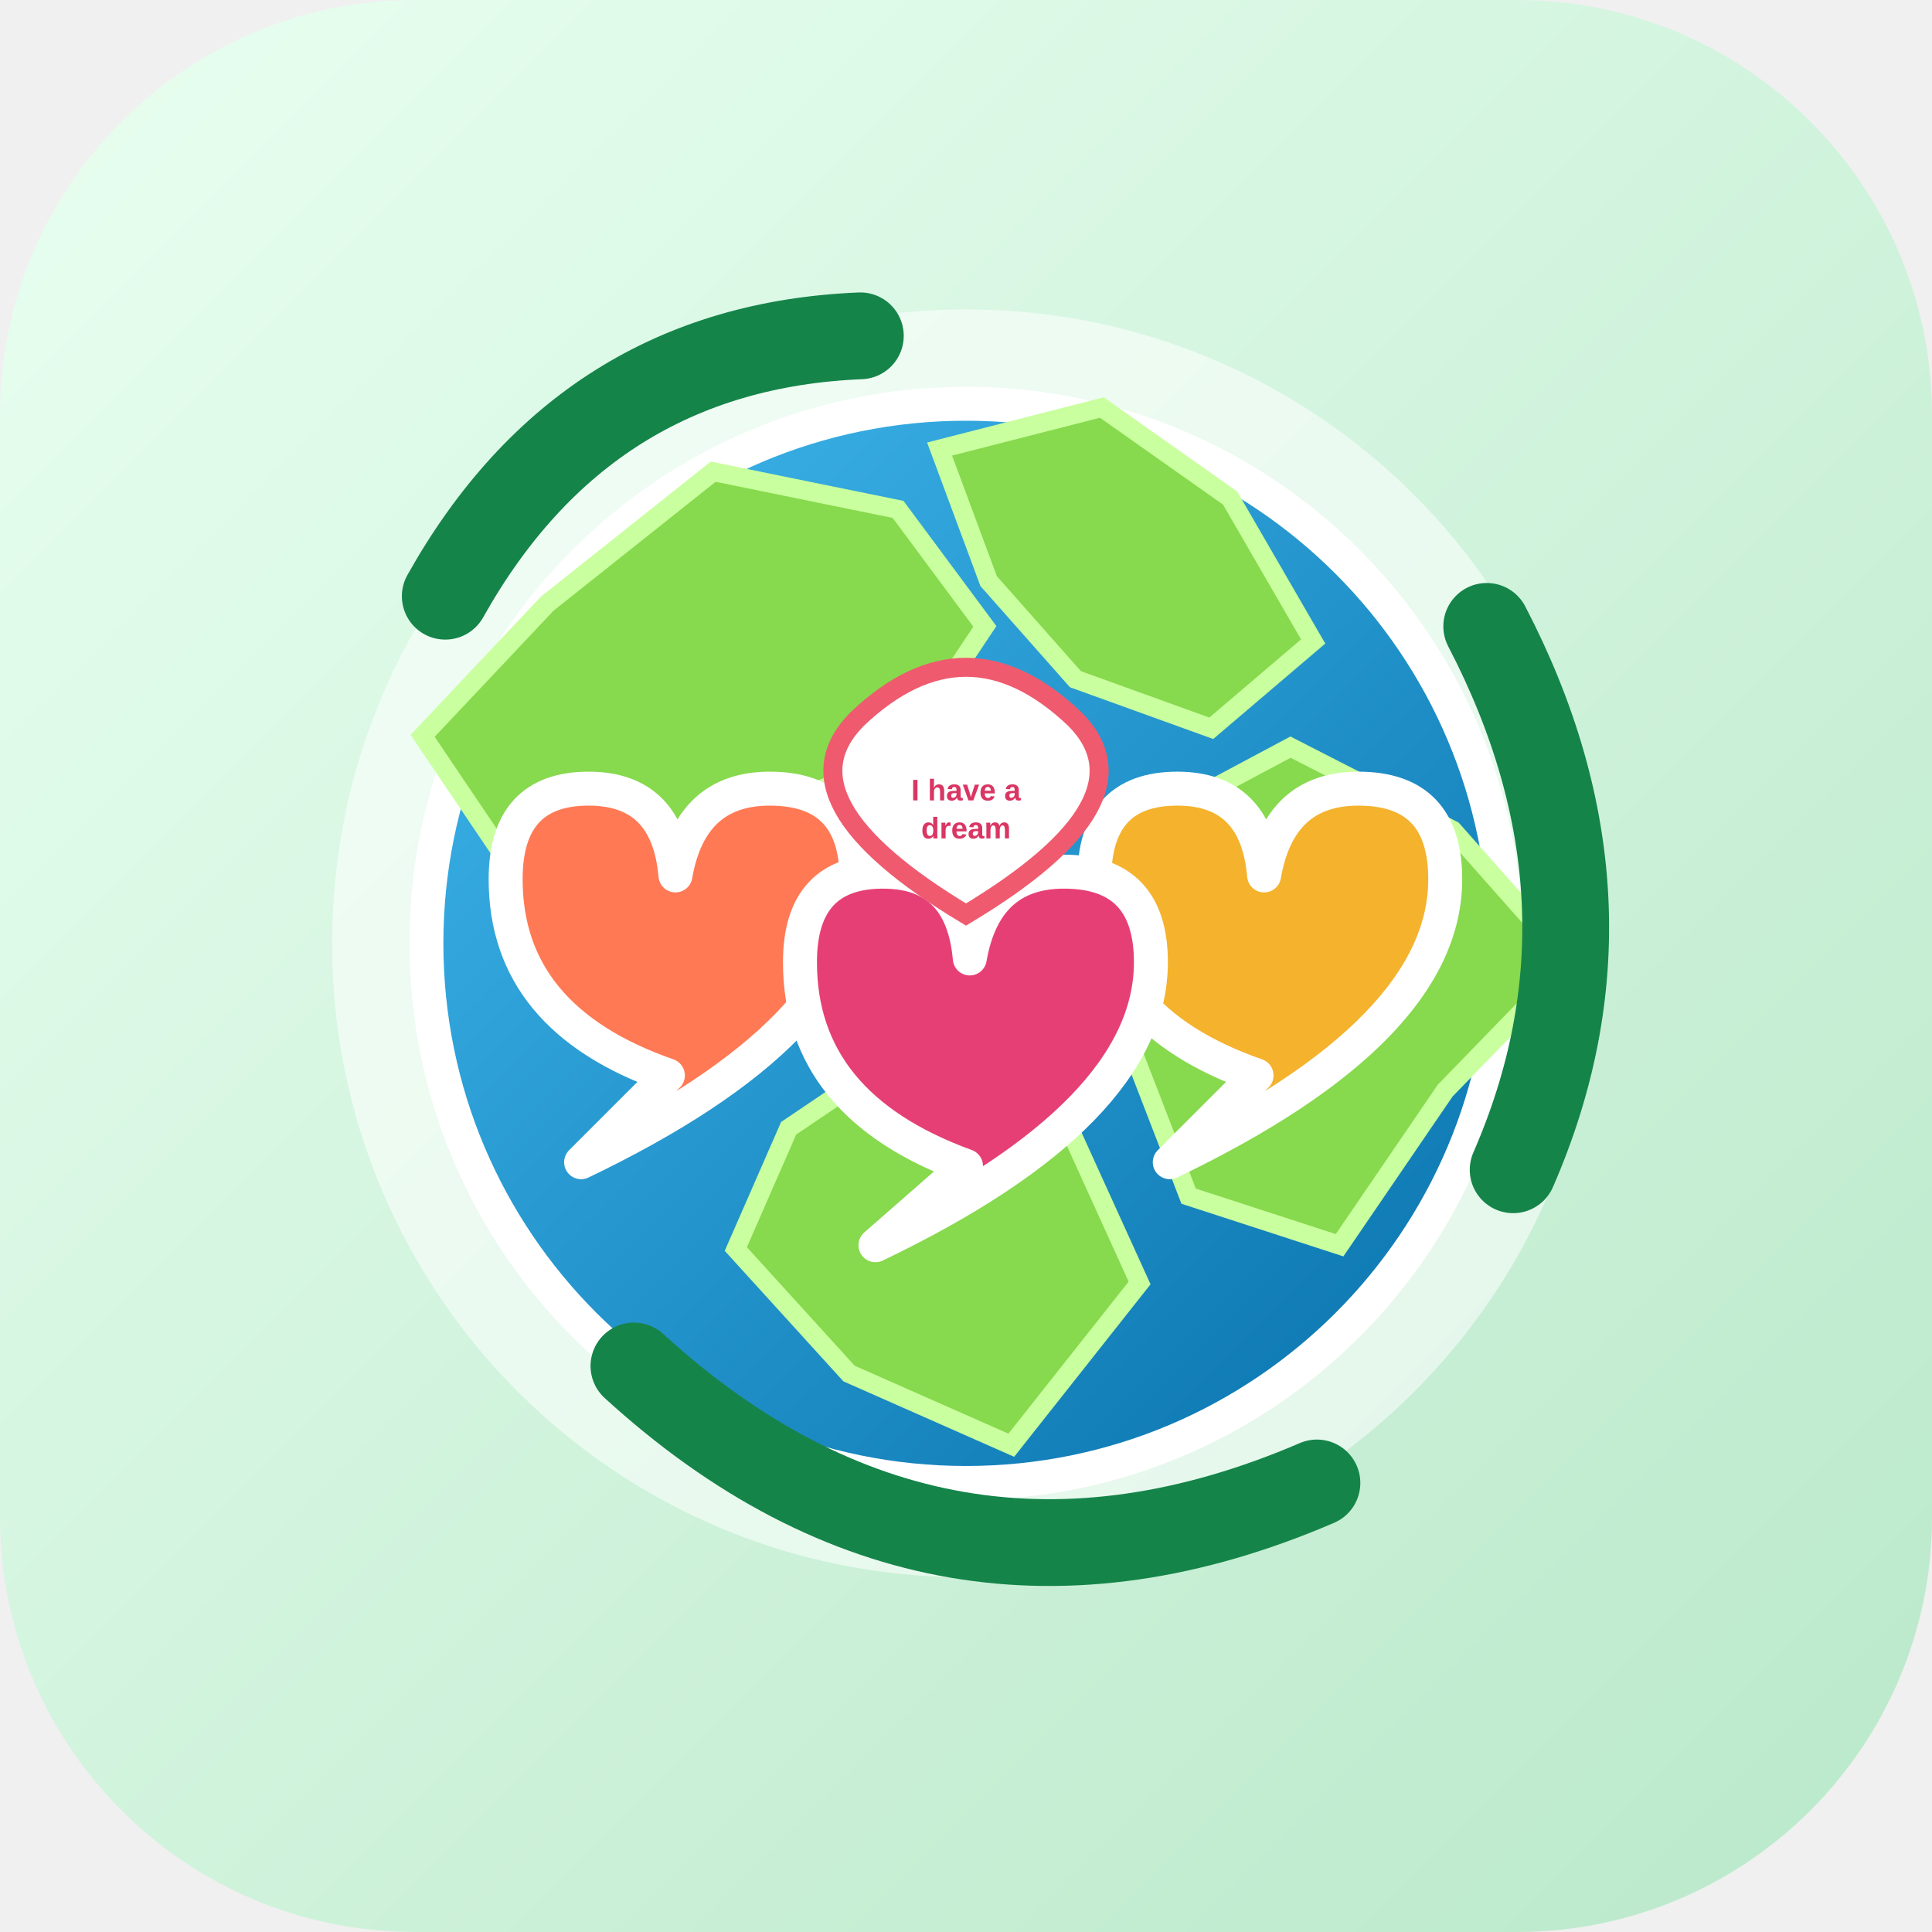
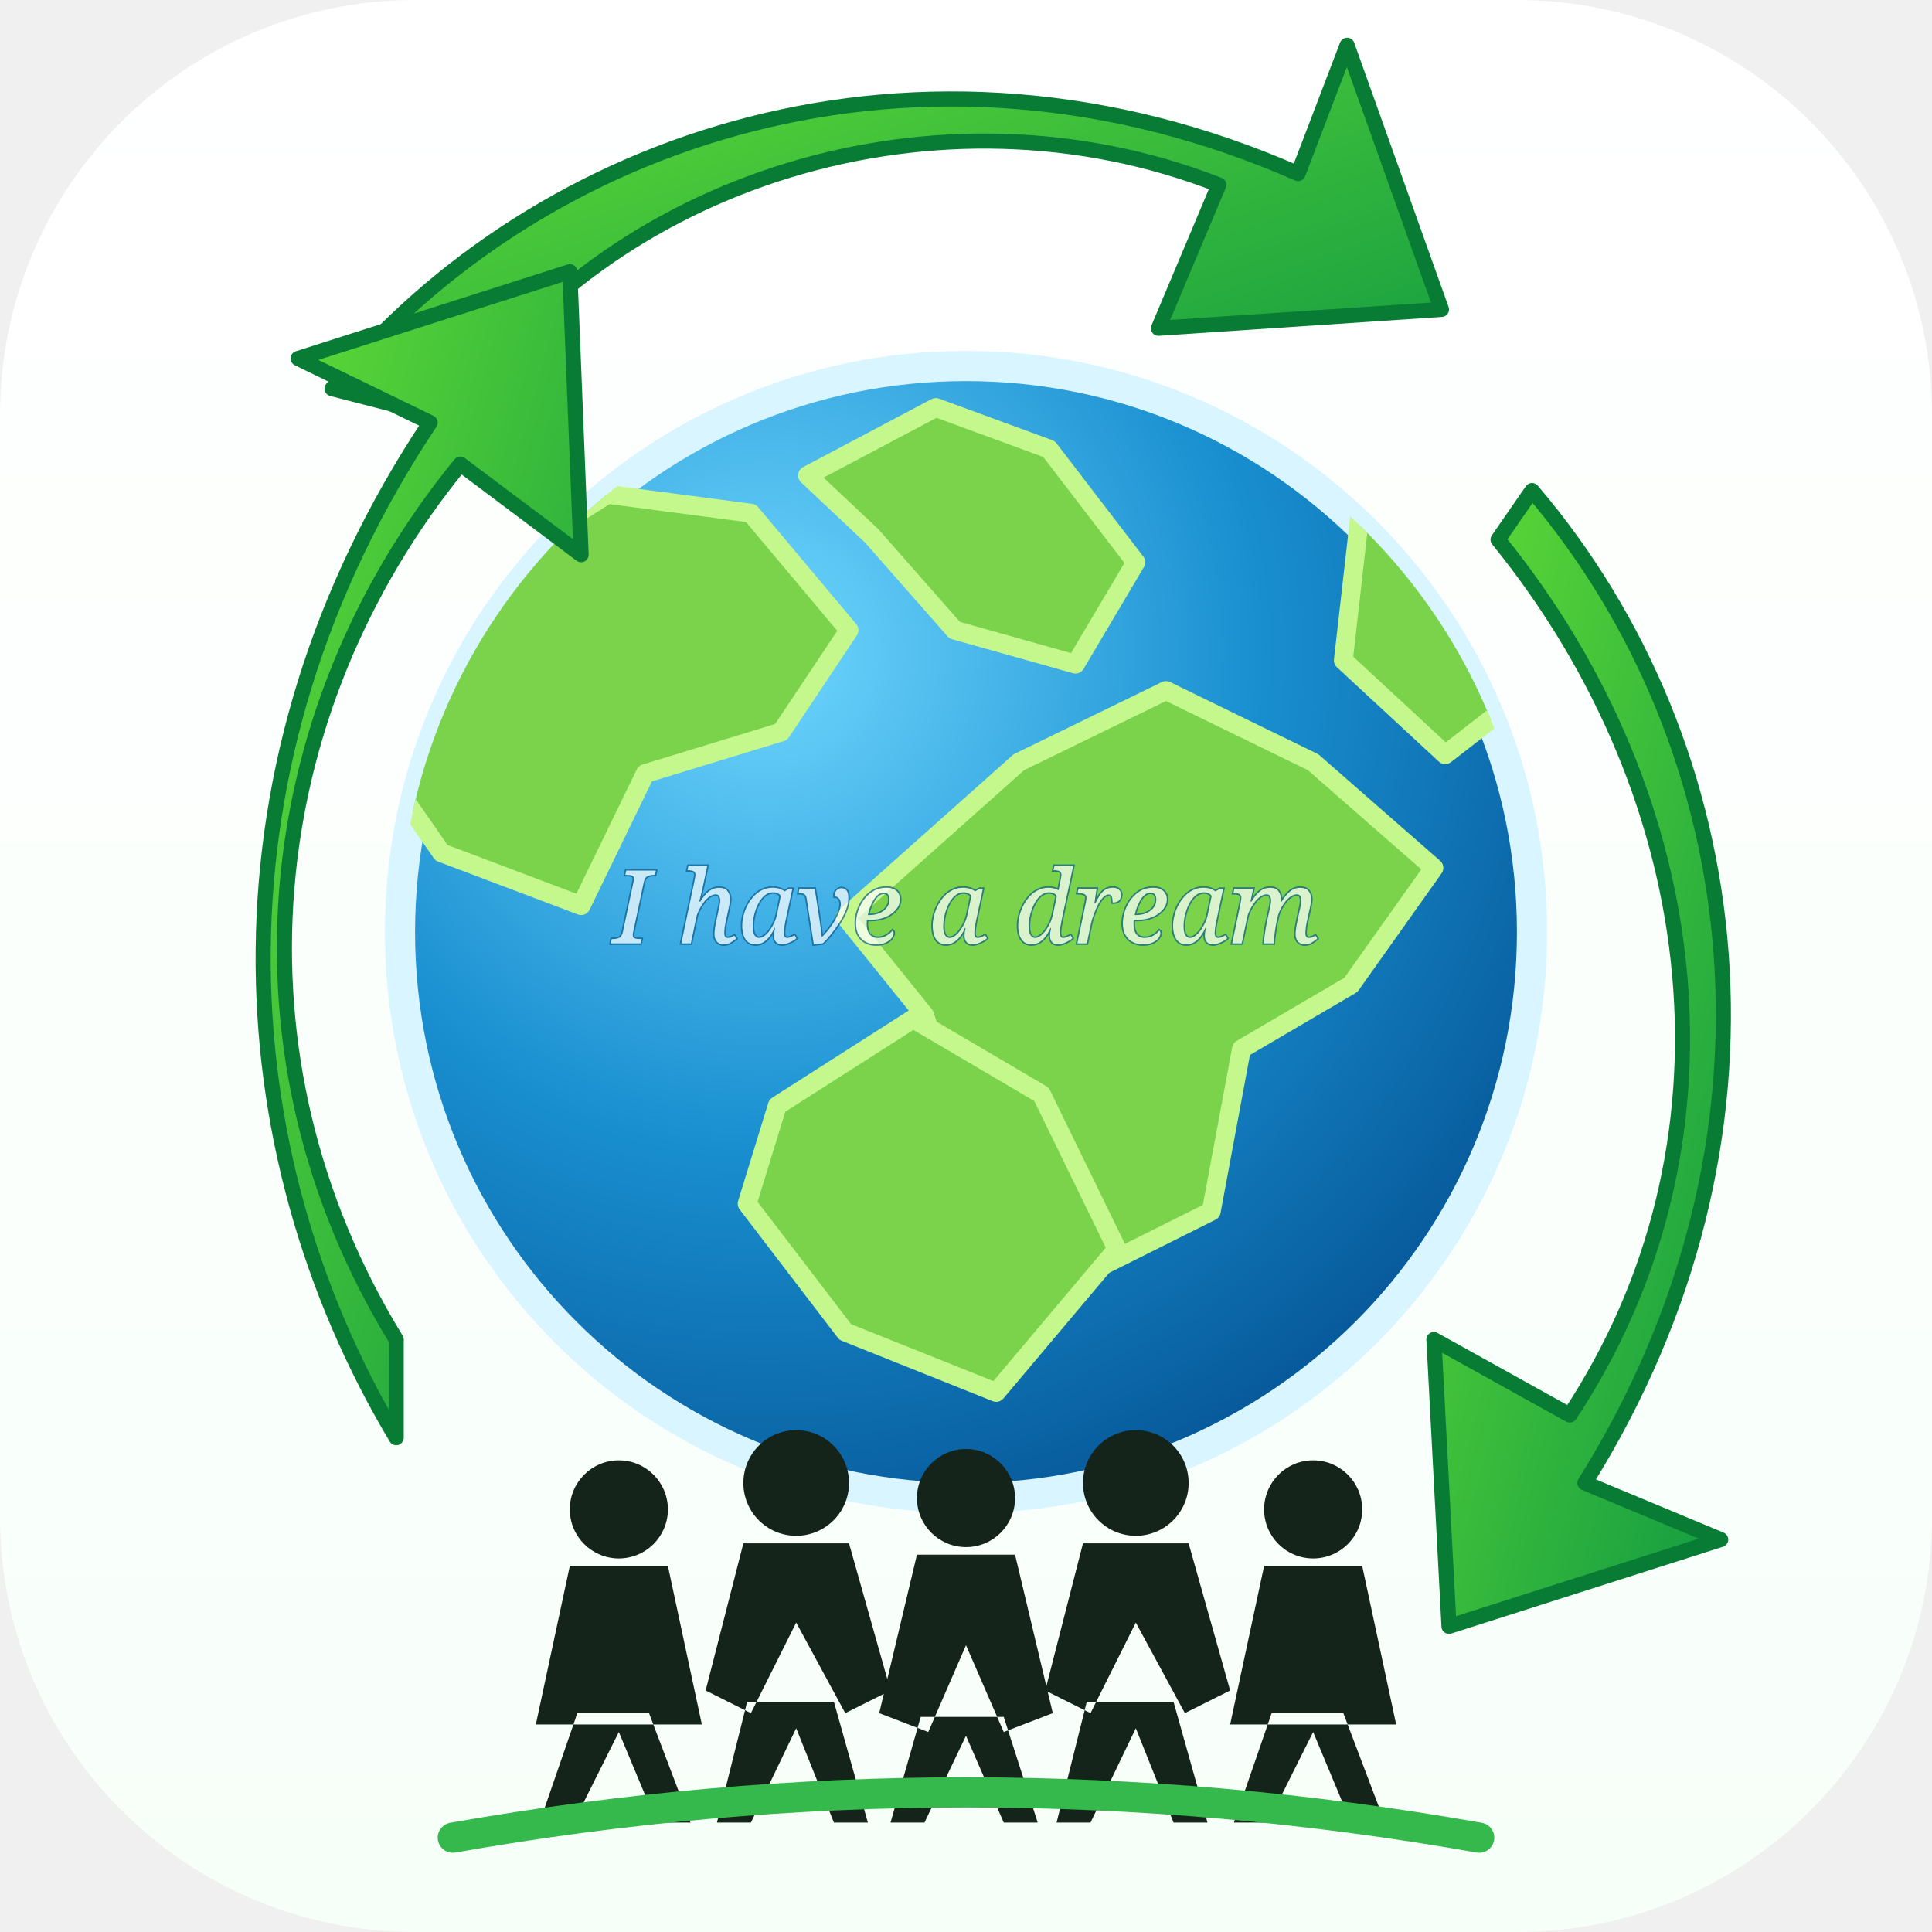
<svg xmlns="http://www.w3.org/2000/svg" viewBox="0 0 512 512">
  <defs>
-     <linearGradient id="bg" x1="0" y1="0" x2="1" y2="1">
-       <stop stop-color="#e9fff1" />
-       <stop offset="1" stop-color="#b9e8c9" />
+     <linearGradient id="bg" x1="0" y1="0" x2="0" y2="1">
+       <stop stop-color="#fff" />
+       <stop offset="1" stop-color="#f7fff9" />
    </linearGradient>
-     <linearGradient id="sea" x1="0" y1="0" x2="1" y2="1">
-       <stop stop-color="#40b8ed" />
-       <stop offset="1" stop-color="#0871ac" />
+     <radialGradient id="ocean" cx="32%" cy="25%" r="80%">
+       <stop stop-color="#70d7ff" />
+       <stop offset=".55" stop-color="#198fd0" />
+       <stop offset="1" stop-color="#075a9b" />
+     </radialGradient>
+     <linearGradient id="arrow" x1="0" y1="0" x2="1" y2="1">
+       <stop stop-color="#62dc35" />
+       <stop offset="1" stop-color="#129b42" />
    </linearGradient>
+     <clipPath id="globe">
+       <circle cx="256" cy="247" r="150" />
+     </clipPath>
  </defs>
  <rect width="512" height="512" rx="110" fill="url(#bg)" />
-   <circle cx="256" cy="250" r="168" fill="#fff" opacity=".55" />
-   <circle cx="256" cy="250" r="143" fill="url(#sea)" stroke="#fff" stroke-width="9" />
-   <path d="M145 160l44-35 49 10 23 31-24 36-38 14-17 33-43-14-27-40zM249 119l43-11 34 24 22 38-27 23-36-13-23-26zM297 222l45-24 43 22 31 35-33 34-28 41-40-13-17-44-30-24zM209 299l37-25 36 22 20 44-34 43-43-19-30-33z" fill="#87d94d" stroke="#c9ff9f" stroke-width="5" />
-   <path d="M118 158q37-66 110-69M394 166q38 73 7 144M349 393q-100 43-181-31" fill="none" stroke="#158449" stroke-width="23" stroke-linecap="round" />
-   <g stroke="#fff" stroke-width="9" stroke-linecap="round" stroke-linejoin="round">
-     <path d="M177 285q-43-15-43-52 0-24 22-24 21 0 23 23 4-23 25-23 23 0 23 24 0 40-73 75z" fill="#ff7955" />
-     <path d="M333 285q-43-15-43-52 0-24 22-24 21 0 23 23 4-23 25-23 23 0 23 24 0 40-73 75z" fill="#f4b22d" />
-     <path d="M256 309q-44-16-44-54 0-24 22-24 21 0 23 23 4-23 25-23 23 0 23 24 0 40-73 75z" fill="#e63f76" />
+   <circle cx="256" cy="247" r="150" fill="url(#ocean)" stroke="#d9f5ff" stroke-width="8" />
+   <g clip-path="url(#globe)" fill="#7bd34b" stroke="#c4f78c" stroke-width="5" stroke-linejoin="round">
+     <path d="M118 158l43-27 38 5 26 31-18 27-36 11-17 35-37-14-25-36z" />
+     <path d="M214 126l34-18 30 11 23 30-16 27-32-9-22-25z" />
+     <path d="M270 202l39-19 39 19 32 28-22 31-29 17-8 43-34 17-29-31-13-38-21-26z" />
+     <path d="M206 293l36-23 34 20 20 41-32 38-40-16-26-34z" />
+     <path d="M361 131l34 14 15 34-27 21-27-25z" />
  </g>
-   <g transform="translate(256 215) scale(.72) translate(-256 -215)">
-     <path d="M216 181q40-38 80 0 30 30-40 72-70-42-40-72z" fill="#fff" stroke="#ef5a6f" stroke-width="7" />
-     <text x="256" y="211" text-anchor="middle" font-family="Arial,sans-serif" font-size="11" font-weight="800" fill="#d93664">I have a</text>
-     <text x="256" y="225" text-anchor="middle" font-family="Arial,sans-serif" font-size="11" font-weight="800" fill="#d93664">dream</text>
+   <g fill="url(#arrow)" stroke="#087c34" stroke-width="4" stroke-linejoin="round">
+     <path d="M119 111C161 47 249 20 323 49l-16 38 75-5-25-70-13 34C244 2 143 36 88 103z" />
+     <path d="M397 143c56 69 66 161 19 232l-36-20 4 76 72-23-36-15c57-91 44-195-14-263z" />
+     <path d="M105 355c-46-75-37-166 17-232l32 24-3-75-72 23 35 17C54 202 59 304 105 381z" />
  </g>
+   <text x="256" y="250" text-anchor="middle" font-family="Georgia,serif" font-style="italic" font-size="27" fill="#fff" opacity=".72" stroke="#0b5d8c" stroke-width=".8" paint-order="stroke">I have a dream</text>
+   <g fill="#15241a">
+     <circle cx="164" cy="400" r="13" />
+     <path d="M151 415h26l9 42h-44zM153 454l-10 29h9l12-24 10 24h9l-11-29z" />
+     <circle cx="211" cy="393" r="14" />
+     <path d="M197 409h28l11 39-12 6-13-24-12 24-12-6zM198 451l-8 32h9l12-25 10 25h9l-9-32z" />
+     <circle cx="256" cy="397" r="13" />
+     <path d="M243 412h26l10 42-13 5-10-23-10 23-13-5zM244 455l-8 28h9l11-23 10 23h9l-9-28z" />
+     <circle cx="301" cy="393" r="14" />
+     <path d="M287 409h28l11 39-12 6-13-24-12 24-12-6zM288 451l-8 32h9l12-25 10 25h9l-9-32z" />
+     <circle cx="348" cy="400" r="13" />
+     <path d="M335 415h26l9 42h-44zM337 454l-10 29h9l12-24 10 24h9l-11-29z" />
+   </g>
+   <path d="M120 487Q256 463 392 487" fill="none" stroke="#36b94c" stroke-width="8" stroke-linecap="round" />
</svg>
